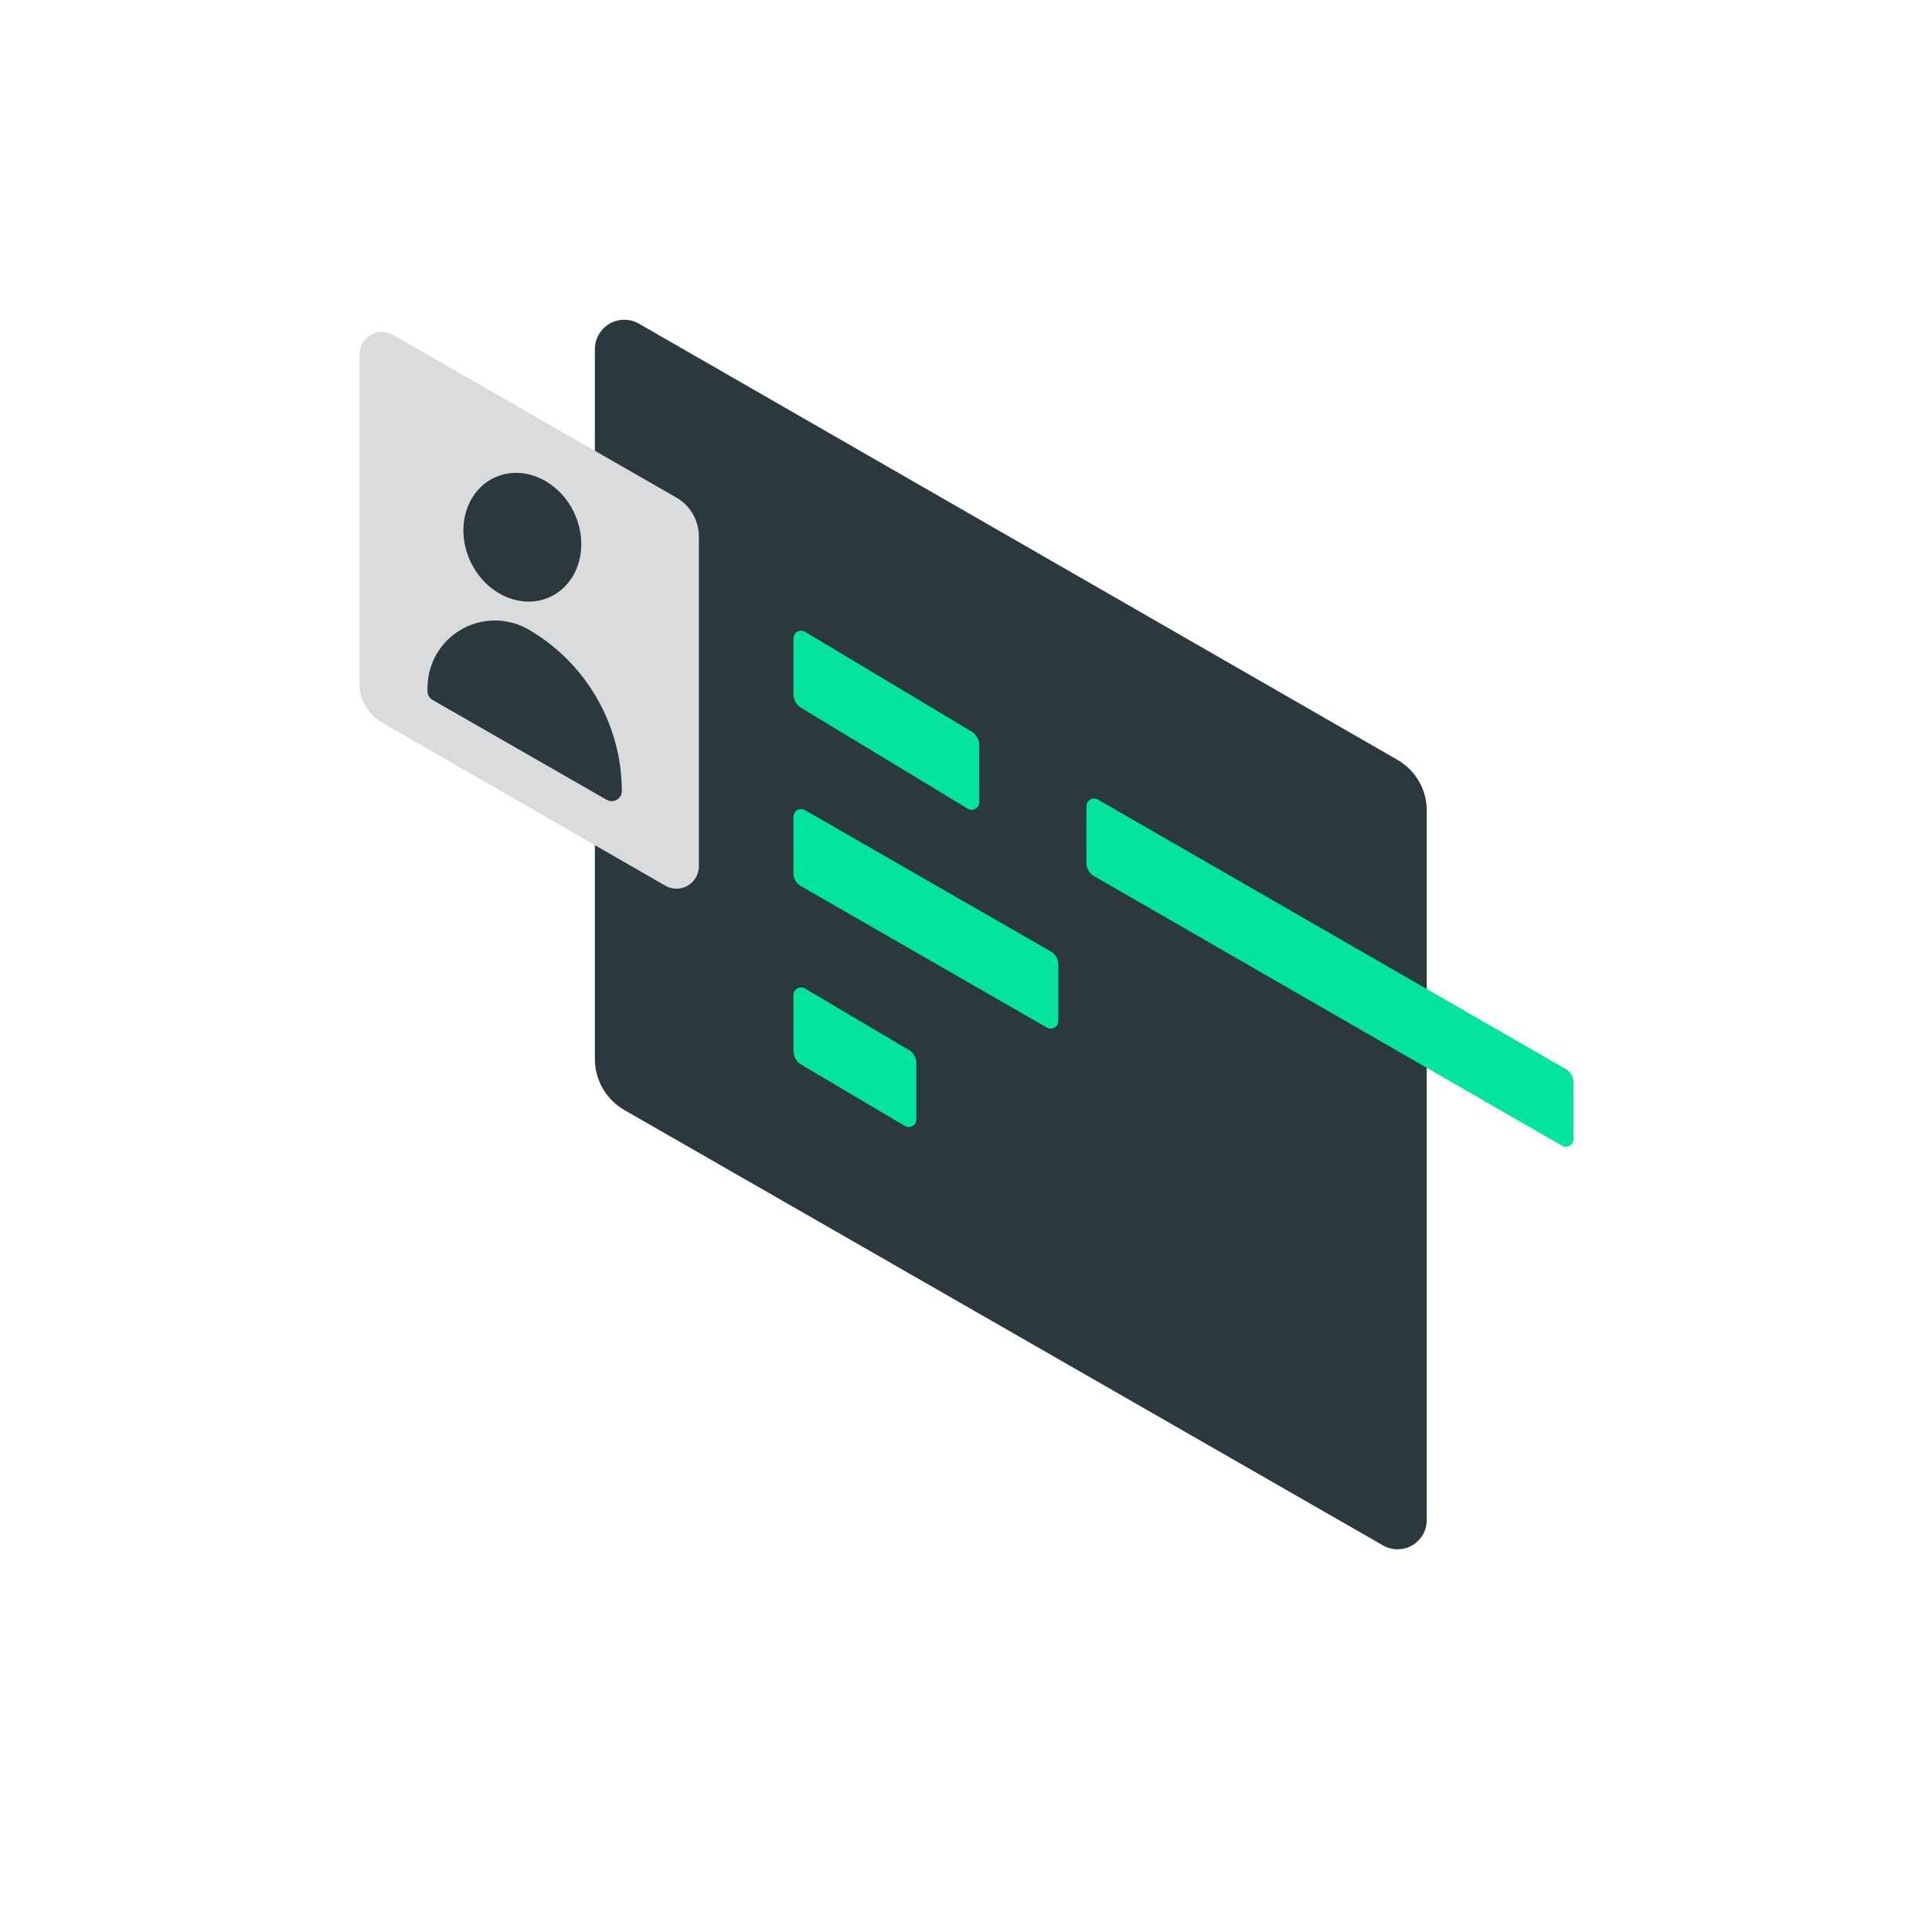
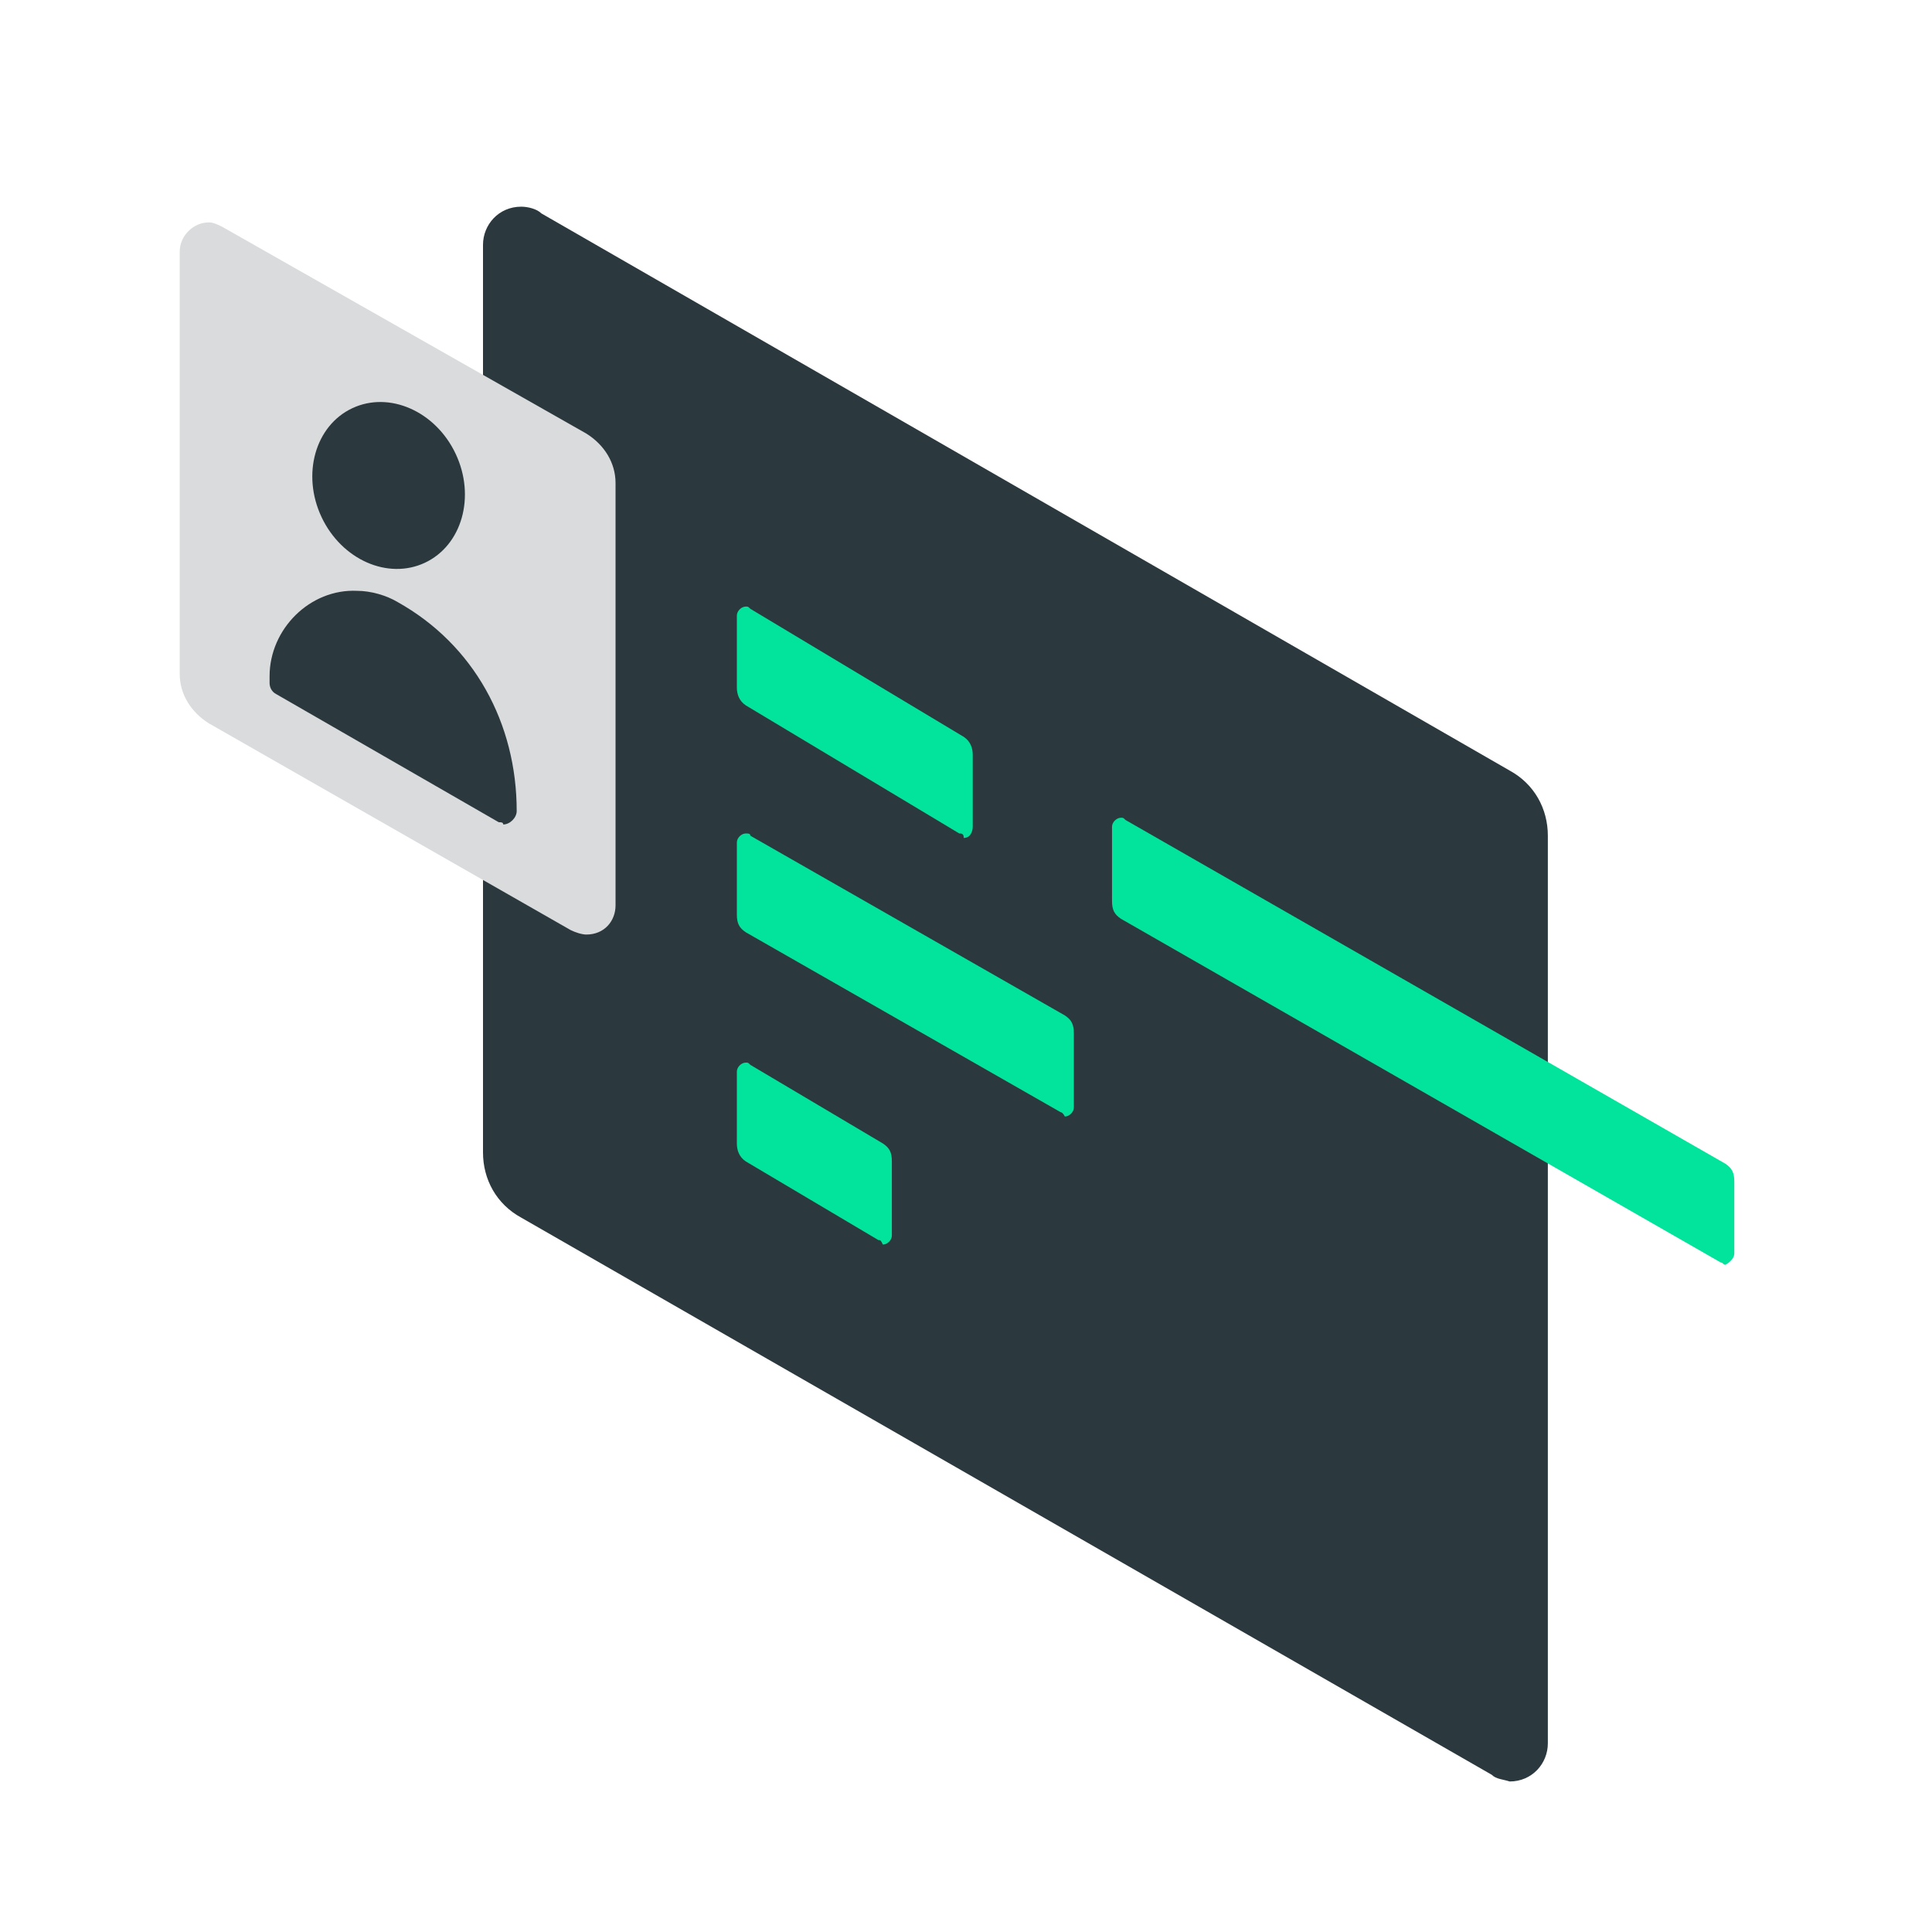
- <svg xmlns="http://www.w3.org/2000/svg" id="Layer_1" data-name="Layer 1" viewBox="0 0 86 86">
-   <defs>
-     <style>.cls-1{fill:#2b393f;}.cls-2{fill:#d9dbdc;}.cls-3{fill:#02e49b;}</style>
-   </defs>
-   <path class="cls-1" d="M61.56,68.79,27.79,49.41a2.62,2.62,0,0,1-1.31-2.27V15.57a1.31,1.31,0,0,1,2-1.14L62.2,33.82a2.6,2.6,0,0,1,1.31,2.26V67.66A1.3,1.3,0,0,1,61.56,68.79Z" />
-   <path class="cls-2" d="M29.57,39.4,17,32.16a2,2,0,0,1-1-1.73V15.77a1,1,0,0,1,1.5-.86l12.61,7.24a2,2,0,0,1,1,1.73V38.53A1,1,0,0,1,29.57,39.4Z" />
-   <path class="cls-1" d="M27,35.6l-7.74-4.44a.45.45,0,0,1-.23-.39v-.2A3,3,0,0,1,23.49,28h0a8.34,8.34,0,0,1,4.19,7.23h0A.45.45,0,0,1,27,35.6Z" />
-   <path class="cls-3" d="M69.53,51,48.7,39a.68.68,0,0,1-.34-.59V35.88a.34.34,0,0,1,.51-.29l20.83,12a.68.68,0,0,1,.34.59v2.51A.34.34,0,0,1,69.53,51Z" />
-   <path class="cls-3" d="M40.28,50.12l-4.63-2.74a.7.7,0,0,1-.33-.59v-2.5a.34.34,0,0,1,.51-.29l4.63,2.74a.66.66,0,0,1,.33.58v2.51A.34.34,0,0,1,40.28,50.12Z" />
-   <path class="cls-3" d="M43.08,36,35.65,31.5a.7.7,0,0,1-.33-.59v-2.5a.34.34,0,0,1,.51-.29l7.43,4.45a.7.7,0,0,1,.33.59v2.5A.34.34,0,0,1,43.08,36Z" />
-   <path class="cls-3" d="M46.6,45.74,35.66,39.45a.67.67,0,0,1-.34-.59v-2.5a.34.34,0,0,1,.51-.3l10.94,6.29a.68.68,0,0,1,.34.59v2.51A.34.34,0,0,1,46.6,45.74Z" />
-   <ellipse class="cls-1" cx="23.25" cy="23.91" rx="2.55" ry="2.93" transform="translate(-7.97 12.19) rotate(-25.22)" />
+ <svg xmlns="http://www.w3.org/2000/svg" version="1.1" id="Layer_1" x="0px" y="0px" viewBox="0 0 86 86" style="enable-background:new 0 0 86 86;" xml:space="preserve">
+   <style type="text/css">
+ 	.st0{fill:#2B393F;}
+ 	.st1{fill:#D9DBDC;}
+ 	.st2{fill:#02E49B;}
+ </style>
+   <path class="st0" d="M66.4,79L23.2,54.2c-1.1-0.6-1.7-1.7-1.7-2.9V10.9c0-0.9,0.7-1.7,1.7-1.7c0.3,0,0.7,0.1,0.9,0.3l43.1,24.8  c1.1,0.6,1.7,1.7,1.7,2.9v40.4c0,0.9-0.7,1.7-1.7,1.7C66.9,79.2,66.6,79.2,66.4,79z" />
+   <path class="st1" d="M25.4,41.4L9.3,32.2C8.5,31.7,8,30.9,8,30V11.2c0-0.7,0.6-1.3,1.3-1.3c0.2,0,0.4,0.1,0.6,0.2l16.2,9.2  c0.8,0.5,1.3,1.3,1.3,2.2v18.8c0,0.7-0.5,1.3-1.3,1.3C25.9,41.6,25.6,41.5,25.4,41.4z" />
+   <path class="st0" d="M22.2,36.6l-9.9-5.7c-0.2-0.1-0.3-0.3-0.3-0.5v-0.3c0-2.1,1.8-3.9,3.9-3.8c0.6,0,1.3,0.2,1.8,0.5l0,0  c3.4,1.9,5.3,5.4,5.3,9.3l0,0c0,0.3-0.3,0.6-0.6,0.6C22.4,36.6,22.3,36.6,22.2,36.6z" />
+   <path class="st2" d="M76.6,56.2L49.9,40.9c-0.3-0.2-0.4-0.4-0.4-0.8v-3.3c0-0.2,0.2-0.4,0.4-0.4c0.1,0,0.1,0,0.2,0.1l26.7,15.3  c0.3,0.2,0.4,0.4,0.4,0.8v3.2c0,0.2-0.2,0.4-0.4,0.5C76.7,56.3,76.7,56.2,76.6,56.2z" />
+   <path class="st2" d="M39.1,55.2l-5.9-3.5c-0.3-0.2-0.4-0.5-0.4-0.8v-3.2c0-0.2,0.2-0.4,0.4-0.4c0.1,0,0.1,0,0.2,0.1l5.9,3.5  c0.3,0.2,0.4,0.4,0.4,0.8V55c0,0.2-0.2,0.4-0.4,0.4C39.2,55.2,39.2,55.2,39.1,55.2z" />
+   <path class="st2" d="M42.7,37.1l-9.5-5.7c-0.3-0.2-0.4-0.5-0.4-0.8v-3.2c0-0.2,0.2-0.4,0.4-0.4c0.1,0,0.1,0,0.2,0.1l9.5,5.7  c0.3,0.2,0.4,0.5,0.4,0.8v3.2c0,0.2-0.1,0.5-0.4,0.5C42.9,37.1,42.8,37.1,42.7,37.1z" />
+   <path class="st2" d="M47.2,49.5l-14-8c-0.3-0.2-0.4-0.4-0.4-0.8v-3.2c0-0.2,0.2-0.4,0.4-0.4c0.1,0,0.2,0,0.2,0.1l14,8  c0.3,0.2,0.4,0.4,0.4,0.8v3.3c0,0.2-0.2,0.4-0.4,0.4C47.3,49.5,47.2,49.5,47.2,49.5z" />
+   <ellipse transform="matrix(0.9047 -0.4261 0.4261 0.9047 -7.5566 9.4401)" class="st0" cx="17.3" cy="21.6" rx="3.3" ry="3.8" />
</svg>
